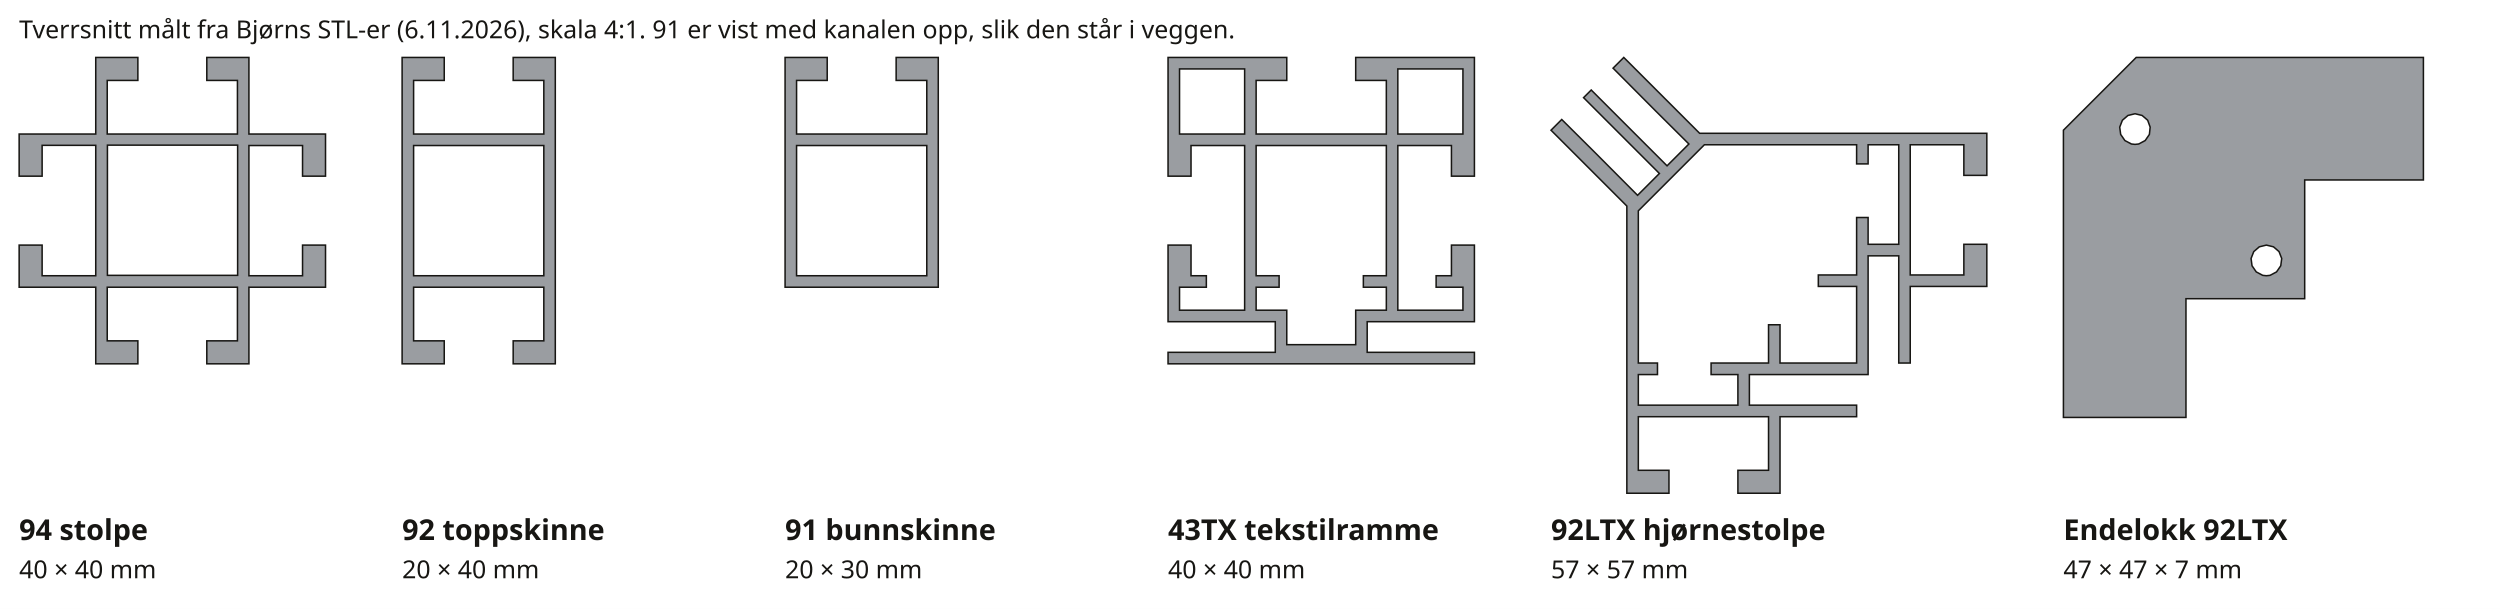
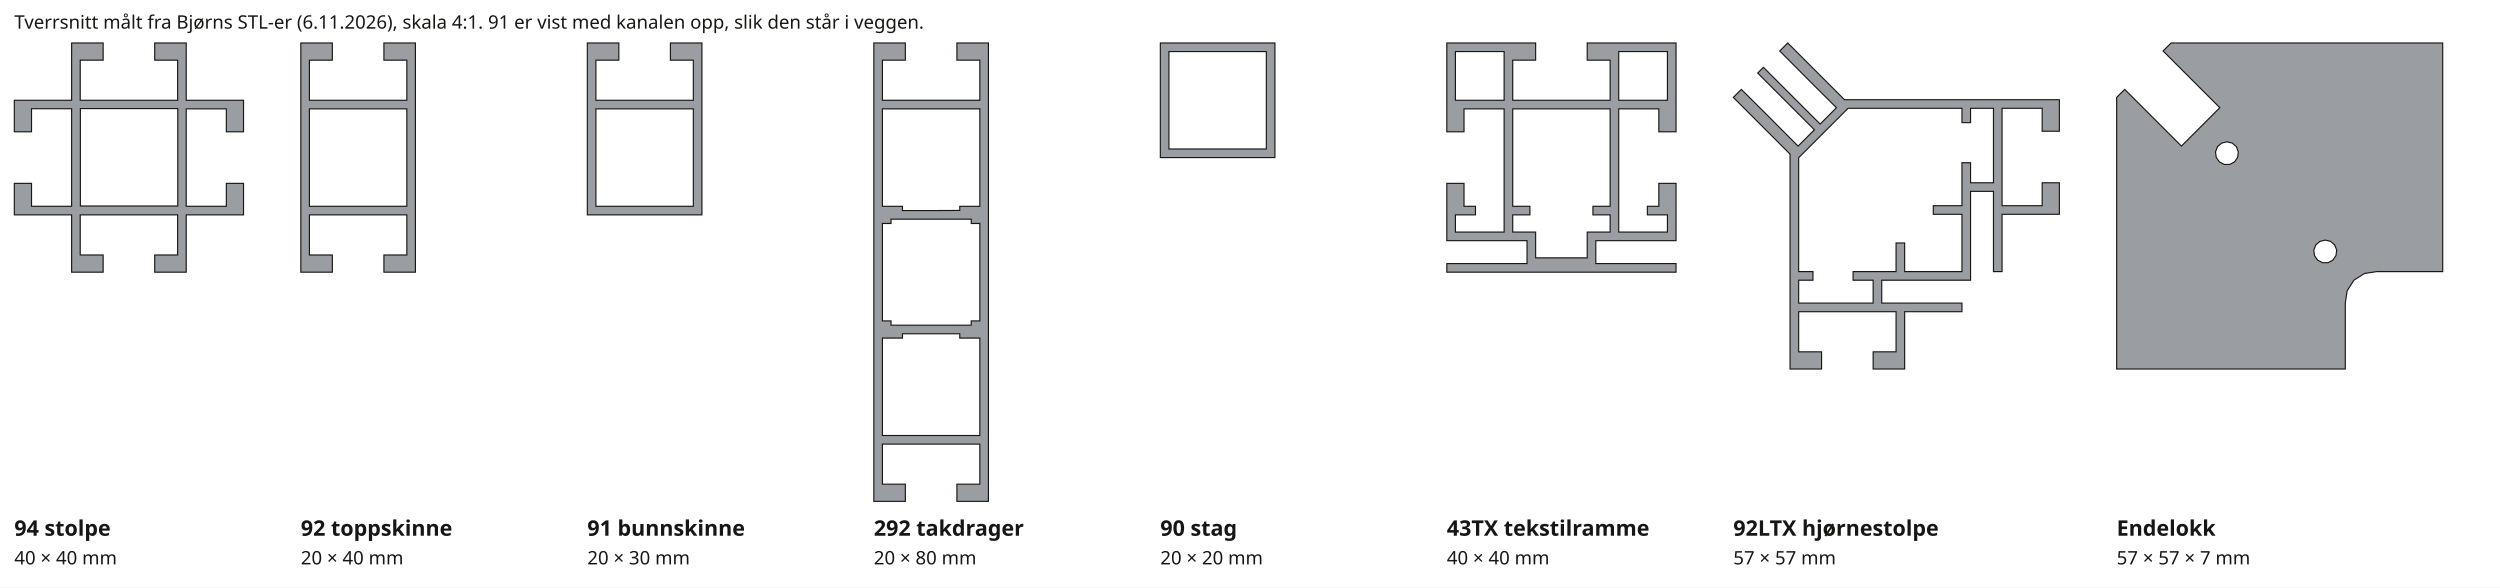
- <svg xmlns="http://www.w3.org/2000/svg" viewBox="0 0 1305.6 318" font-family="sans-serif" fill="#171613">
+ <svg xmlns="http://www.w3.org/2000/svg" viewBox="0 0 1745.2 410" font-family="sans-serif" fill="#171613">
  <rect width="100%" height="100%" fill="#fff" />
  <text x="10" y="20" font-size="13">Tverrsnitt målt fra Bjørns STL-er (6.11.2026), skala 4:1. 91 er vist med kanalen opp, slik den står i veggen.</text>
  <path d="M56.1 75.8 L124.1 75.8 L124.1 143.8 L56.1 143.8 Z M170.0 92.0 L170.0 70.0 L130.0 70.0 L130.0 30.0 L108.0 30.0 L108.0 42.0 L124.0 42.0 L124.0 70.0 L56.0 70.0 L56.0 42.0 L72.0 42.0 L72.0 30.0 L50.0 30.0 L50.0 70.0 L10.0 70.0 L10.0 92.0 L22.0 92.0 L22.0 75.9 L50.0 75.9 L50.0 144.0 L22.0 144.0 L22.0 128.0 L10.0 128.0 L10.0 150.0 L50.0 150.0 L50.0 190.0 L72.0 190.0 L72.0 178.0 L56.0 178.0 L56.0 150.0 L124.0 150.0 L124.0 178.0 L108.0 178.0 L108.0 190.0 L130.0 190.0 L130.0 150.0 L170.0 150.0 L170.0 128.0 L158.0 128.0 L158.0 144.0 L130.0 144.0 L130.0 76.0 L158.0 76.0 L158.0 92.0 Z " fill="#9a9da1" fill-rule="evenodd" stroke="#171613" stroke-width="0.8" />
-   <text x="10" y="282" font-size="15" font-weight="600">94 stolpe</text>
-   <text x="10" y="302" font-size="13">40 × 40 mm</text>
+   <text x="10" y="374" font-size="15" font-weight="600">94 stolpe</text>
+   <text x="10" y="394" font-size="13">40 × 40 mm</text>
  <path d="M216.0 76.0 L284.0 76.0 L284.0 144.0 L216.0 144.0 Z M268.0 190.0 L290.0 190.0 L290.0 30.0 L268.0 30.0 L268.0 42.0 L284.0 42.0 L284.0 70.0 L216.0 70.0 L216.0 42.0 L232.0 42.0 L232.0 30.0 L210.0 30.0 L210.0 190.0 L232.0 190.0 L232.0 178.0 L216.0 178.0 L216.0 150.0 L284.0 150.0 L284.0 178.0 L268.0 178.0 Z " fill="#9a9da1" fill-rule="evenodd" stroke="#171613" stroke-width="0.8" />
-   <text x="210.0" y="282" font-size="15" font-weight="600">92 toppskinne</text>
-   <text x="210.0" y="302" font-size="13">20 × 40 mm</text>
+   <text x="210.0" y="374" font-size="15" font-weight="600">92 toppskinne</text>
+   <text x="210.0" y="394" font-size="13">20 × 40 mm</text>
  <path d="M416.0 144.0 L484.0 144.0 L484.0 76.0 L416.0 76.0 Z M484.0 70.0 L484.0 42.0 L468.0 42.0 L468.0 30.0 L490.0 30.0 L490.0 150.0 L410.0 150.0 L410.0 30.0 L432.0 30.0 L432.0 42.0 L416.0 42.0 L416.0 70.0 Z " fill="#9a9da1" fill-rule="evenodd" stroke="#171613" stroke-width="0.8" />
-   <text x="410.0" y="282" font-size="15" font-weight="600">91 bunnskinne</text>
-   <text x="410.0" y="302" font-size="13">20 × 30 mm</text>
-   <path d="M764.0 70.0 L730.0 70.0 L730.0 36.0 L764.0 36.0 Z M724.0 162.0 L708.0 162.0 L708.0 180.0 L672.0 180.0 L672.0 162.0 L656.0 162.0 L656.0 150.0 L668.0 150.0 L668.0 144.0 L656.0 144.0 L656.0 76.0 L724.0 76.0 L724.0 144.0 L712.0 144.0 L712.0 150.0 L724.0 150.0 Z M650.0 70.0 L616.0 70.0 L616.0 36.0 L650.0 36.0 Z M770.0 168.0 L770.0 128.0 L758.0 128.0 L758.0 144.0 L750.0 144.0 L750.0 150.0 L764.0 150.0 L764.0 162.0 L730.0 162.0 L730.0 76.0 L758.0 76.0 L758.0 92.0 L770.0 92.0 L770.0 30.0 L708.0 30.0 L708.0 42.0 L724.0 42.0 L724.0 70.0 L656.0 70.0 L656.0 42.0 L672.0 42.0 L672.0 30.0 L610.0 30.0 L610.0 92.0 L622.0 92.0 L622.0 76.0 L650.0 76.0 L650.0 162.0 L616.0 162.0 L616.0 150.0 L630.0 150.0 L630.0 144.0 L622.0 144.0 L622.0 128.0 L610.0 128.0 L610.0 168.0 L666.0 168.0 L666.0 184.0 L610.0 184.0 L610.0 190.0 L770.0 190.0 L770.0 184.0 L714.0 184.0 L714.0 168.0 Z " fill="#9a9da1" fill-rule="evenodd" stroke="#171613" stroke-width="0.8" />
-   <text x="610.0" y="282" font-size="15" font-weight="600">43TX tekstilramme</text>
-   <text x="610.0" y="302" font-size="13">40 × 40 mm</text>
-   <path d="M991.6 127.6 L975.6 127.6 L975.6 113.6 L969.6 113.6 L969.6 143.6 L949.6 143.6 L949.6 149.6 L969.6 149.6 L969.6 189.6 L929.6 189.6 L929.6 169.6 L923.6 169.6 L923.6 189.6 L893.6 189.6 L893.6 195.6 L907.6 195.6 L907.6 211.6 L855.6 211.6 L855.6 195.6 L865.6 195.6 L865.6 189.6 L855.6 189.6 L855.6 110.1 L890.1 75.6 L969.6 75.6 L969.6 85.6 L975.6 85.6 L975.6 75.6 L991.6 75.6 Z M1025.6 127.6 L1025.6 143.6 L997.6 143.6 L997.6 75.6 L1025.6 75.6 L1025.6 91.6 L1037.6 91.6 L1037.6 69.6 L887.6 69.6 L848.0 30.0 L842.4 35.6 L864.9 58.2 L882.0 75.2 L870.6 86.6 L848.0 64.0 L831.0 47.0 L827.0 51.0 L849.6 73.6 L866.6 90.6 L855.2 102.0 L832.7 79.4 L815.6 62.4 L810.0 68.0 L849.6 107.6 L849.6 257.6 L871.6 257.6 L871.6 245.6 L855.6 245.6 L855.6 217.6 L923.6 217.6 L923.6 245.6 L907.6 245.6 L907.6 257.6 L929.6 257.6 L929.6 217.6 L969.6 217.6 L969.6 211.6 L913.6 211.6 L913.6 195.6 L975.6 195.6 L975.6 133.6 L991.6 133.6 L991.6 189.6 L997.6 189.6 L997.6 149.6 L1037.6 149.6 L1037.6 127.6 Z " fill="#9a9da1" fill-rule="evenodd" stroke="#171613" stroke-width="0.8" />
-   <text x="810.0" y="282" font-size="15" font-weight="600">92LTX hjørnestolpe</text>
-   <text x="810.0" y="302" font-size="13">57 × 57 mm</text>
-   <path d="M1115.0 59.4 L1118.7 60.3 L1121.6 62.8 L1122.9 66.4 L1122.5 70.2 L1120.3 73.4 L1116.9 75.2 L1115.0 75.4 L1113.1 75.2 L1109.7 73.4 L1107.5 70.2 L1107.0 66.4 L1108.4 62.8 L1111.3 60.3 Z M1183.6 128.0 L1187.3 128.9 L1190.2 131.4 L1191.6 135.0 L1191.1 138.8 L1188.9 142.0 L1185.5 143.8 L1183.6 144.0 L1181.7 143.8 L1178.3 142.0 L1176.1 138.8 L1175.6 135.0 L1177.0 131.4 L1179.9 128.9 Z M1077.6 218.0 L1077.6 68.0 L1115.6 30.0 L1265.6 30.0 L1265.6 94.0 L1203.6 94.0 L1203.6 156.0 L1141.6 156.0 L1141.6 218.0 Z " fill="#9a9da1" fill-rule="evenodd" stroke="#171613" stroke-width="0.8" />
-   <text x="1077.6" y="282" font-size="15" font-weight="600">Endelokk 92LTX</text>
-   <text x="1077.6" y="302" font-size="13">47 × 47 × 7 mm</text>
+   <text x="410.0" y="374" font-size="15" font-weight="600">91 bunnskinne</text>
+   <text x="410.0" y="394" font-size="13">20 × 30 mm</text>
+   <path d="M616.0 76.0 L684.0 76.0 L684.0 144.0 L670.0 144.0 L670.0 146.9 L650.0 147.0 L630.0 147.0 L630.0 144.0 L616.0 144.0 Z M678.0 156.0 L684.0 156.0 L684.0 224.0 L678.0 224.0 L678.0 227.0 L622.0 227.0 L622.0 224.0 L616.0 224.0 L616.0 156.0 L622.0 156.0 L622.0 153.0 L678.0 153.0 Z M690.0 350.0 L690.0 30.0 L668.0 30.0 L668.0 42.0 L684.0 42.0 L684.0 70.0 L616.0 70.0 L616.0 42.0 L632.0 42.0 L632.0 30.0 L610.0 30.0 L610.0 350.0 L632.0 350.0 L632.0 338.0 L616.0 338.0 L616.0 310.0 L684.0 310.0 L684.0 338.0 L668.0 338.0 L668.0 350.0 Z M684.0 236.0 L684.0 304.0 L616.0 304.0 L616.0 236.0 L630.0 236.0 L630.0 233.0 L670.0 233.0 L670.0 236.0 Z " fill="#9a9da1" fill-rule="evenodd" stroke="#171613" stroke-width="0.8" />
+   <text x="610.0" y="374" font-size="15" font-weight="600">292 takdrager</text>
+   <text x="610.0" y="394" font-size="13">20 × 80 mm</text>
+   <path d="M816.0 36.0 L884.0 36.0 L884.0 104.0 L816.0 104.0 Z M810.0 110.0 L890.0 110.0 L890.0 30.0 L810.0 30.0 Z " fill="#9a9da1" fill-rule="evenodd" stroke="#171613" stroke-width="0.8" />
+   <text x="810.0" y="374" font-size="15" font-weight="600">90 stag</text>
+   <text x="810.0" y="394" font-size="13">20 × 20 mm</text>
+   <path d="M1164.0 70.0 L1130.0 70.0 L1130.0 36.0 L1164.0 36.0 Z M1124.0 162.0 L1108.0 162.0 L1108.0 180.0 L1072.0 180.0 L1072.0 162.0 L1056.0 162.0 L1056.0 150.0 L1068.0 150.0 L1068.0 144.0 L1056.0 144.0 L1056.0 76.0 L1124.0 76.0 L1124.0 144.0 L1112.0 144.0 L1112.0 150.0 L1124.0 150.0 Z M1050.0 70.0 L1016.0 70.0 L1016.0 36.0 L1050.0 36.0 Z M1170.0 168.0 L1170.0 128.0 L1158.0 128.0 L1158.0 144.0 L1150.0 144.0 L1150.0 150.0 L1164.0 150.0 L1164.0 162.0 L1130.0 162.0 L1130.0 76.0 L1158.0 76.0 L1158.0 92.0 L1170.0 92.0 L1170.0 30.0 L1108.0 30.0 L1108.0 42.0 L1124.0 42.0 L1124.0 70.0 L1056.0 70.0 L1056.0 42.0 L1072.0 42.0 L1072.0 30.0 L1010.0 30.0 L1010.0 92.0 L1022.0 92.0 L1022.0 76.0 L1050.0 76.0 L1050.0 162.0 L1016.0 162.0 L1016.0 150.0 L1030.0 150.0 L1030.0 144.0 L1022.0 144.0 L1022.0 128.0 L1010.0 128.0 L1010.0 168.0 L1066.0 168.0 L1066.0 184.0 L1010.0 184.0 L1010.0 190.0 L1170.0 190.0 L1170.0 184.0 L1114.0 184.0 L1114.0 168.0 Z " fill="#9a9da1" fill-rule="evenodd" stroke="#171613" stroke-width="0.8" />
+   <text x="1010.0" y="374" font-size="15" font-weight="600">43TX tekstilramme</text>
+   <text x="1010.0" y="394" font-size="13">40 × 40 mm</text>
+   <path d="M1391.6 127.6 L1375.6 127.6 L1375.6 113.6 L1369.6 113.6 L1369.6 143.6 L1349.6 143.6 L1349.6 149.6 L1369.6 149.6 L1369.6 189.6 L1329.6 189.6 L1329.6 169.6 L1323.6 169.6 L1323.6 189.6 L1293.6 189.6 L1293.6 195.6 L1307.6 195.6 L1307.6 211.6 L1255.6 211.6 L1255.6 195.6 L1265.6 195.6 L1265.6 189.6 L1255.6 189.6 L1255.6 110.1 L1290.1 75.6 L1369.6 75.6 L1369.6 85.6 L1375.6 85.6 L1375.6 75.6 L1391.6 75.6 Z M1425.6 127.6 L1425.6 143.6 L1397.6 143.6 L1397.6 75.6 L1425.6 75.6 L1425.6 91.6 L1437.6 91.6 L1437.6 69.6 L1287.6 69.6 L1248.0 30.0 L1242.4 35.6 L1264.9 58.2 L1282.0 75.2 L1270.6 86.6 L1248.0 64.0 L1231.0 47.0 L1227.0 51.0 L1249.6 73.6 L1266.6 90.6 L1255.2 102.0 L1232.7 79.4 L1215.6 62.4 L1210.0 68.0 L1249.6 107.6 L1249.6 257.6 L1271.6 257.6 L1271.6 245.6 L1255.6 245.6 L1255.6 217.6 L1323.6 217.6 L1323.6 245.6 L1307.6 245.6 L1307.6 257.6 L1329.6 257.6 L1329.6 217.6 L1369.6 217.6 L1369.6 211.6 L1313.6 211.6 L1313.6 195.6 L1375.6 195.6 L1375.6 133.6 L1391.6 133.6 L1391.6 189.6 L1397.6 189.6 L1397.6 149.6 L1437.6 149.6 L1437.6 127.6 Z " fill="#9a9da1" fill-rule="evenodd" stroke="#171613" stroke-width="0.8" />
+   <text x="1210.0" y="374" font-size="15" font-weight="600">92LTX hjørnestolpe</text>
+   <text x="1210.0" y="394" font-size="13">57 × 57 mm</text>
+   <path d="M1554.6 99.0 L1558.3 99.9 L1561.2 102.4 L1562.5 106.0 L1562.1 109.8 L1559.9 113.0 L1556.5 114.8 L1552.7 114.8 L1549.3 113.0 L1547.1 109.8 L1546.6 106.0 L1548.0 102.4 L1550.9 99.9 Z M1623.2 167.6 L1626.9 168.5 L1629.8 171.0 L1631.2 174.6 L1630.7 178.4 L1628.5 181.6 L1625.1 183.4 L1621.3 183.4 L1617.9 181.6 L1615.7 178.4 L1615.2 174.6 L1616.6 171.0 L1619.5 168.5 Z M1549.6 75.2 L1522.8 102.0 L1483.2 62.4 L1477.6 68.0 L1477.6 257.6 L1637.2 257.6 L1637.2 211.6 L1638.5 203.0 L1643.2 195.6 L1650.6 190.9 L1659.2 189.6 L1705.2 189.6 L1705.2 30.0 L1515.6 30.0 L1510.0 35.6 Z " fill="#9a9da1" fill-rule="evenodd" stroke="#171613" stroke-width="0.8" />
+   <text x="1477.6" y="374" font-size="15" font-weight="600">Endelokk</text>
+   <text x="1477.6" y="394" font-size="13">57 × 57 × 7 mm</text>
</svg>
